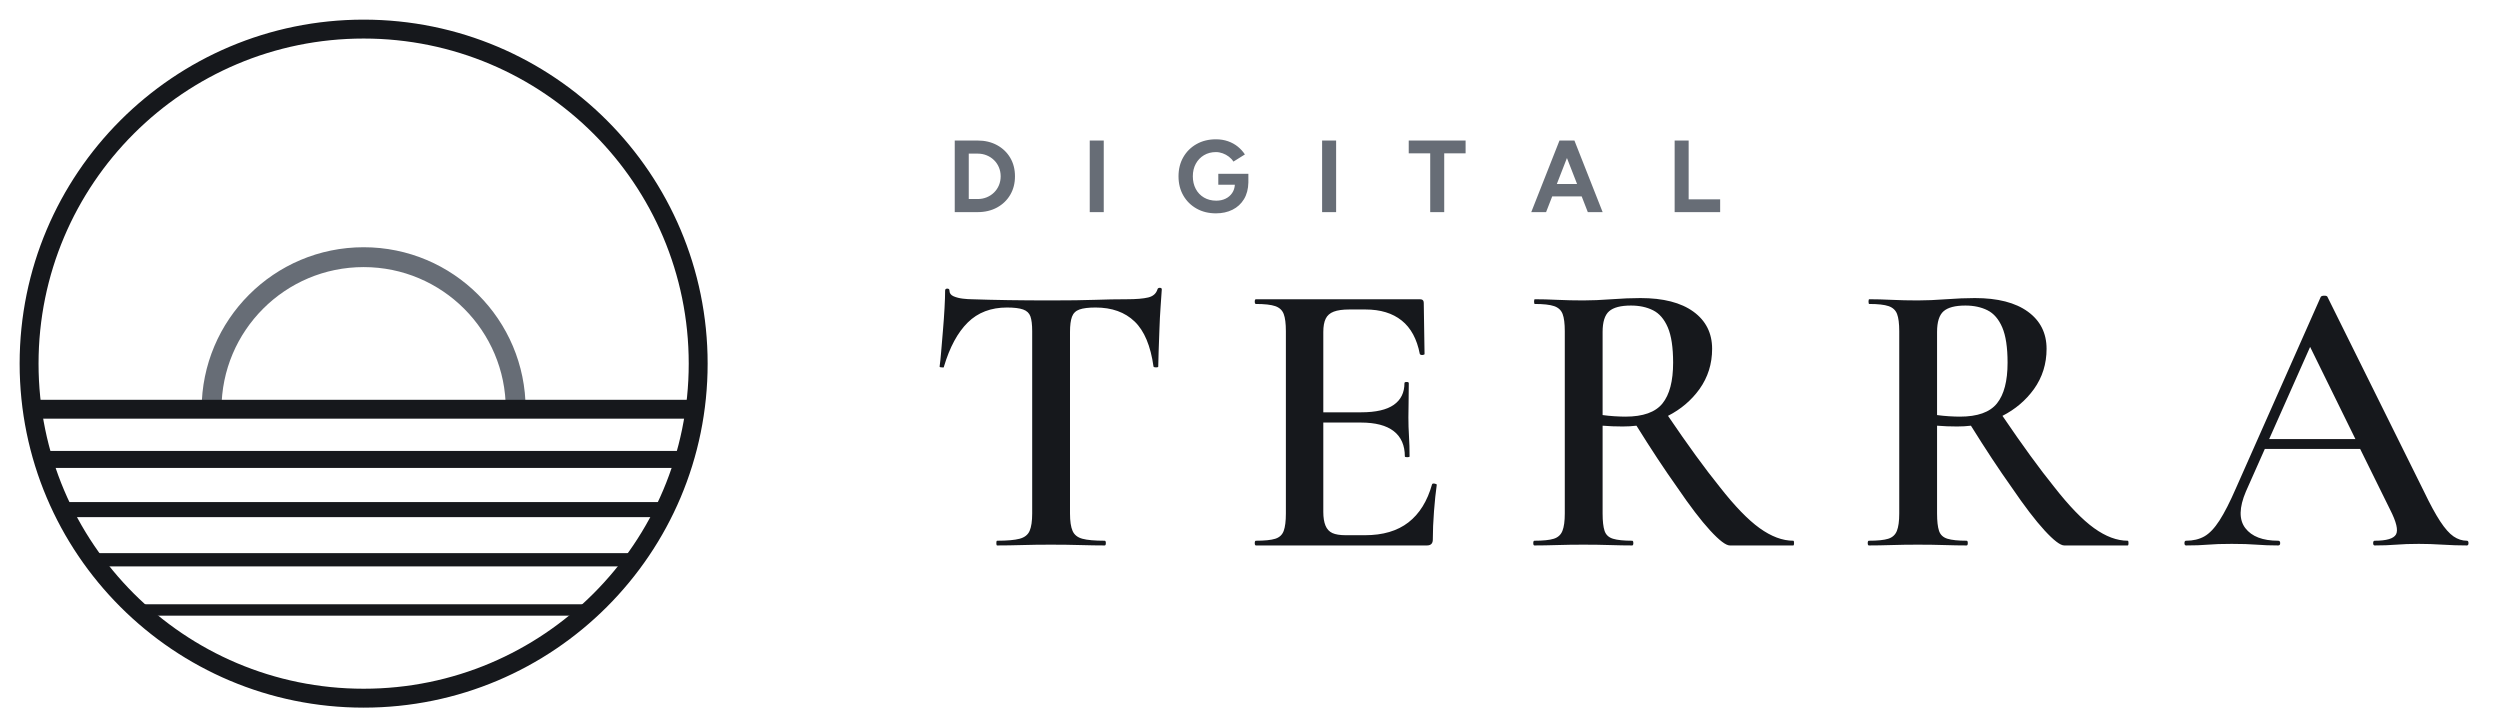
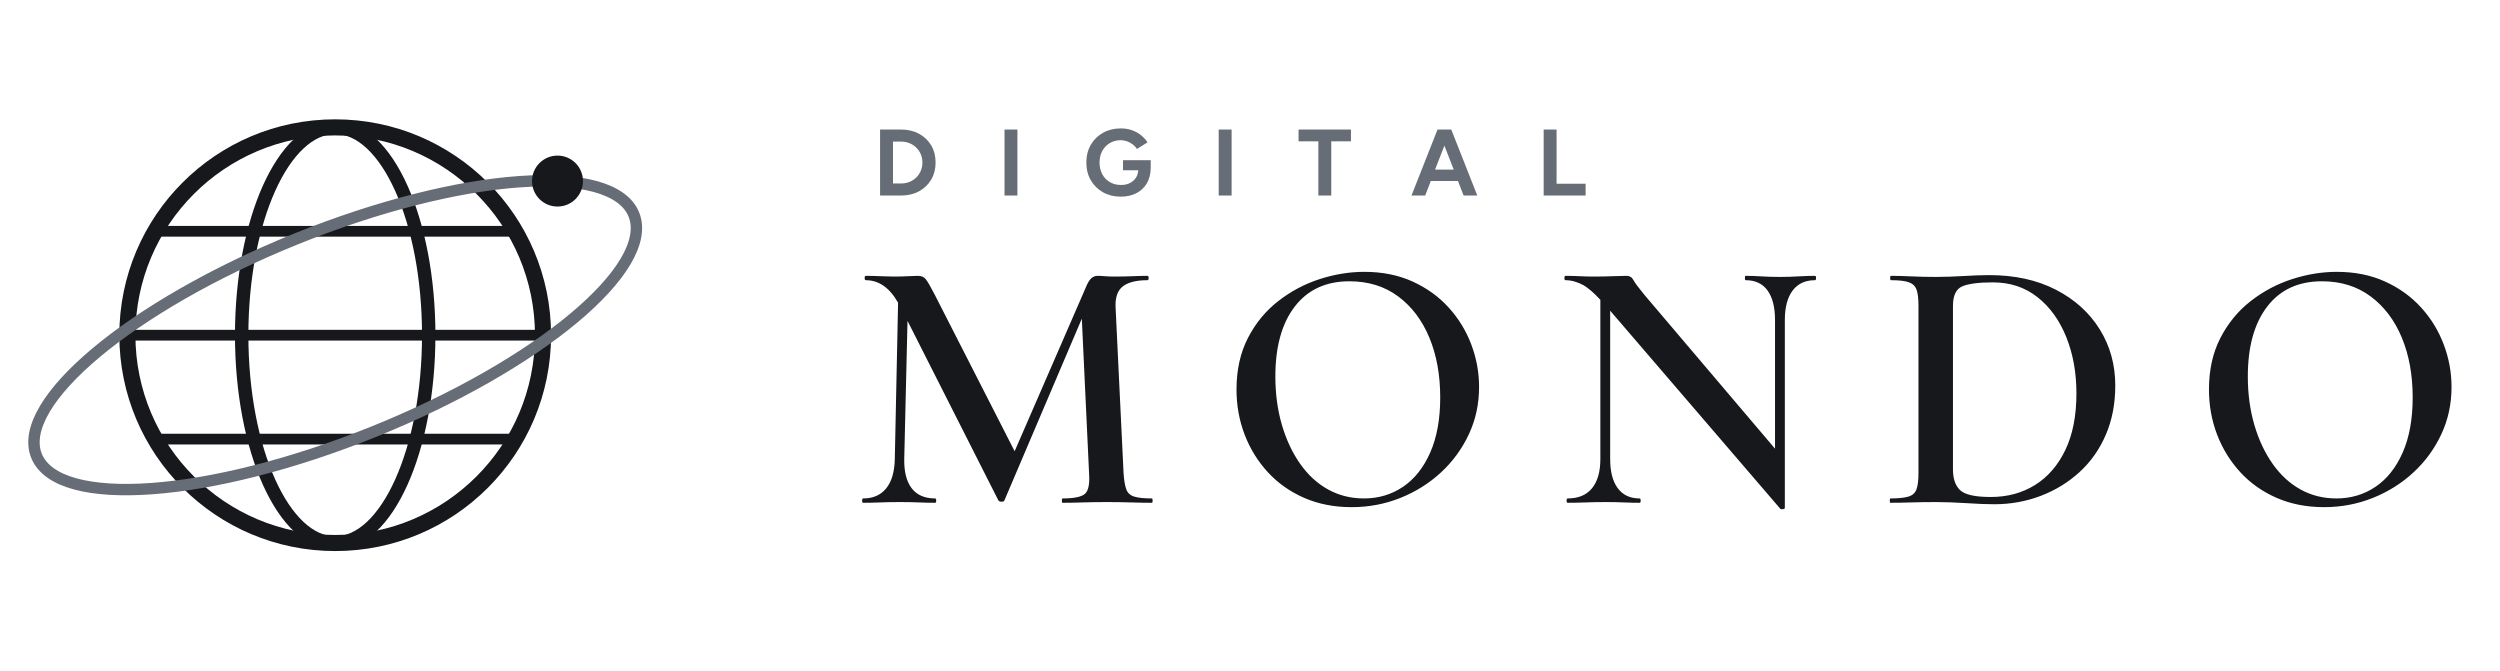
- <svg xmlns="http://www.w3.org/2000/svg" viewBox="0 0 330 96" width="330" height="96" role="img" aria-label="Digital Terra">
+ <svg xmlns="http://www.w3.org/2000/svg" viewBox="0 0 358 96" width="358" height="96" role="img" aria-label="Digital Mondo">
  <defs>
    <linearGradient id="ga" gradientUnits="userSpaceOnUse" x1="0" y1="0" x2="100" y2="100">
      <stop offset="0" stop-color="#f7f8fa" />
      <stop offset=".36" stop-color="#b6bcc5" />
      <stop offset=".5" stop-color="#eff1f4" />
      <stop offset=".68" stop-color="#979ea8" />
      <stop offset="1" stop-color="#dfe2e7" />
    </linearGradient>
-     <clipPath id="ca">
-       <circle cx="50" cy="50" r="46" />
-     </clipPath>
  </defs>
  <g transform="translate(0.00 0.00) scale(0.96)">
-     <circle cx="50" cy="50" r="46" fill="none" stroke="#16181c" stroke-width="2.6" />
-     <g clip-path="url(#ca)">
-       <path d="M29.09 56.27 A20.91 20.91 0 0 1 70.91 56.27" fill="none" stroke="#676d76" stroke-width="2.73" />
-       <line x1="0" y1="56.27" x2="100" y2="56.27" stroke="#16181c" stroke-width="2.60" />
-       <line x1="0" y1="63.17" x2="100" y2="63.17" stroke="#16181c" stroke-width="2.34" />
-       <line x1="0" y1="70.07" x2="100" y2="70.07" stroke="#16181c" stroke-width="2.08" />
-       <line x1="0" y1="76.97" x2="100" y2="76.97" stroke="#16181c" stroke-width="1.82" />
-       <line x1="0" y1="83.87" x2="100" y2="83.87" stroke="#16181c" stroke-width="1.56" />
-     </g>
+     <circle cx="50" cy="50" r="31" fill="none" stroke="#16181c" stroke-width="2.40" />
+     <ellipse cx="50" cy="50" rx="13.95" ry="31" fill="none" stroke="#16181c" stroke-width="2.00" />
+     <path d="M19.00 50 H81.00 M23.03 34.50 H76.97 M23.03 65.50 H76.97" stroke="#16181c" stroke-width="1.60" fill="none" />
+     <ellipse cx="50" cy="50" rx="48.05" ry="15.50" transform="rotate(-22 50 50)" fill="none" stroke="#676d76" stroke-width="1.70" />
+     <circle cx="83.16" cy="27.01" r="3.80" fill="#16181c" />
  </g>
-   <path d="M132.92 40.592Q129.748 40.592 127.746 42.568Q125.744 44.544 124.6 48.392Q124.6 48.444 124.6 48.444Q124.548 48.548 124.34 48.496Q124.028 48.496 124.028 48.392Q124.132 47.664 124.236 46.39Q124.34 45.116 124.47 43.608Q124.6 42.1 124.678 40.67Q124.756 39.24 124.756 38.356Q124.756 38.096 125.042 38.096Q125.328 38.096 125.328 38.356Q125.328 38.876 125.874 39.11Q126.42 39.344 127.096 39.422Q127.772 39.5 128.24 39.5Q132.712 39.656 138.692 39.656Q142.384 39.656 144.542 39.578Q146.7 39.5 148.728 39.5Q150.6 39.5 151.562 39.266Q152.524 39.032 152.784 38.2Q152.836 37.992 153.096 37.992Q153.356 37.992 153.356 38.2Q153.304 39.032 153.2 40.462Q153.096 41.892 153.044 43.478Q152.992 45.064 152.94 46.39Q152.888 47.716 152.888 48.392Q152.888 48.496 152.602 48.496Q152.316 48.496 152.264 48.392Q151.692 44.284 149.768 42.438Q147.844 40.592 144.62 40.592Q143.216 40.592 142.488 40.852Q141.76 41.112 141.5 41.814Q141.24 42.516 141.24 43.816V67.788Q141.24 69.296 141.578 70.076Q141.916 70.856 142.878 71.116Q143.84 71.376 145.816 71.376Q145.972 71.376 145.972 71.688Q145.972 72.0 145.816 72.0Q144.412 72.0 142.618 71.948Q140.824 71.896 138.692 71.896Q136.664 71.896 134.896 71.948Q133.128 72.0 131.62 72.0Q131.516 72.0 131.516 71.688Q131.516 71.376 131.62 71.376Q133.596 71.376 134.584 71.116Q135.572 70.856 135.91 70.076Q136.248 69.296 136.248 67.788V43.712Q136.248 42.412 136.014 41.762Q135.78 41.112 135.052 40.852Q134.324 40.592 132.92 40.592Z M188.352 72.0H165.784Q165.628 72.0 165.628 71.688Q165.628 71.376 165.784 71.376Q167.5 71.376 168.332 71.116Q169.164 70.856 169.45 70.076Q169.736 69.296 169.736 67.788V43.712Q169.736 42.204 169.45 41.45Q169.164 40.696 168.332 40.41Q167.5 40.124 165.784 40.124Q165.628 40.124 165.628 39.812Q165.628 39.5 165.784 39.5H187.416Q187.936 39.5 187.936 39.968L188.04 46.728Q188.04 46.832 187.78 46.858Q187.52 46.884 187.416 46.728Q186.844 43.764 185.024 42.308Q183.204 40.852 180.24 40.852H178.108Q176.808 40.852 176.054 41.138Q175.3 41.424 174.988 42.074Q174.676 42.724 174.676 43.816V54.424H179.668Q182.58 54.424 183.984 53.436Q185.388 52.448 185.388 50.576Q185.388 50.42 185.674 50.42Q185.96 50.42 185.96 50.576Q185.96 52.24 185.934 53.176Q185.908 54.112 185.908 55.1Q185.908 56.348 185.986 57.57Q186.064 58.792 186.064 60.248Q186.064 60.352 185.752 60.352Q185.44 60.352 185.44 60.248Q185.44 58.064 183.984 56.92Q182.528 55.776 179.616 55.776H174.676V67.58Q174.676 68.672 174.962 69.374Q175.248 70.076 175.872 70.362Q176.496 70.648 177.64 70.648H180.188Q183.724 70.648 185.908 68.958Q188.092 67.268 189.028 63.94Q189.08 63.784 189.366 63.836Q189.652 63.888 189.652 63.992Q189.444 65.448 189.288 67.476Q189.132 69.504 189.132 71.22Q189.132 72.0 188.352 72.0Z M228.34 72.0Q227.56 72.0 225.74 70.024Q223.92 68.048 221.372 64.304Q218.928 60.872 216.016 56.192Q215.132 56.296 214.196 56.296Q213.572 56.296 212.844 56.27Q212.116 56.244 211.544 56.192V67.788Q211.544 69.296 211.804 70.076Q212.064 70.856 212.922 71.116Q213.78 71.376 215.444 71.376Q215.6 71.376 215.6 71.688Q215.6 72.0 215.444 72.0Q214.144 72.0 212.532 71.948Q210.92 71.896 208.996 71.896Q207.176 71.896 205.512 71.948Q203.848 72.0 202.548 72.0Q202.392 72.0 202.392 71.688Q202.392 71.376 202.548 71.376Q204.264 71.376 205.096 71.116Q205.928 70.856 206.24 70.076Q206.552 69.296 206.552 67.788V43.712Q206.552 42.204 206.266 41.45Q205.98 40.696 205.148 40.41Q204.316 40.124 202.6 40.124Q202.496 40.124 202.496 39.812Q202.496 39.5 202.6 39.5Q203.9 39.5 205.538 39.578Q207.176 39.656 208.996 39.656Q210.66 39.656 212.74 39.5Q214.82 39.344 216.536 39.344Q221.06 39.344 223.53 41.138Q226.0 42.932 226.0 46.052Q226.0 49.016 224.336 51.356Q222.724 53.592 220.176 54.892Q224.128 60.716 226.988 64.252Q229.952 68.048 232.266 69.712Q234.58 71.376 236.712 71.376Q236.816 71.376 236.816 71.688Q236.816 72.0 236.712 72.0ZM220.852 47.872Q220.852 44.856 220.15 43.218Q219.448 41.58 218.2 40.956Q216.952 40.332 215.288 40.332Q213.26 40.332 212.402 41.086Q211.544 41.84 211.544 43.816V54.788Q212.272 54.892 213.104 54.944Q213.936 54.996 214.56 54.996Q218.044 54.996 219.448 53.254Q220.852 51.512 220.852 47.872Z M272.488 72.0Q271.708 72.0 269.888 70.024Q268.068 68.048 265.52 64.304Q263.076 60.872 260.164 56.192Q259.28 56.296 258.344 56.296Q257.72 56.296 256.992 56.27Q256.264 56.244 255.692 56.192V67.788Q255.692 69.296 255.952 70.076Q256.212 70.856 257.07 71.116Q257.928 71.376 259.592 71.376Q259.748 71.376 259.748 71.688Q259.748 72.0 259.592 72.0Q258.292 72.0 256.68 71.948Q255.068 71.896 253.144 71.896Q251.324 71.896 249.66 71.948Q247.996 72.0 246.696 72.0Q246.54 72.0 246.54 71.688Q246.54 71.376 246.696 71.376Q248.412 71.376 249.244 71.116Q250.076 70.856 250.388 70.076Q250.7 69.296 250.7 67.788V43.712Q250.7 42.204 250.414 41.45Q250.128 40.696 249.296 40.41Q248.464 40.124 246.748 40.124Q246.644 40.124 246.644 39.812Q246.644 39.5 246.748 39.5Q248.048 39.5 249.686 39.578Q251.324 39.656 253.144 39.656Q254.808 39.656 256.888 39.5Q258.968 39.344 260.684 39.344Q265.208 39.344 267.678 41.138Q270.148 42.932 270.148 46.052Q270.148 49.016 268.484 51.356Q266.872 53.592 264.324 54.892Q268.276 60.716 271.136 64.252Q274.1 68.048 276.414 69.712Q278.728 71.376 280.86 71.376Q280.964 71.376 280.964 71.688Q280.964 72.0 280.86 72.0ZM265.0 47.872Q265.0 44.856 264.298 43.218Q263.596 41.58 262.348 40.956Q261.1 40.332 259.436 40.332Q257.408 40.332 256.55 41.086Q255.692 41.84 255.692 43.816V54.788Q256.42 54.892 257.252 54.944Q258.084 54.996 258.708 54.996Q262.192 54.996 263.596 53.254Q265.0 51.512 265.0 47.872Z M325.632 71.376Q325.84 71.376 325.84 71.688Q325.84 72.0 325.632 72.0Q324.072 72.0 322.434 71.896Q320.796 71.792 319.288 71.792Q317.572 71.792 316.298 71.896Q315.024 72.0 313.464 72.0Q313.256 72.0 313.256 71.688Q313.256 71.376 313.464 71.376Q315.804 71.376 316.272 70.544Q316.74 69.712 315.492 67.268L311.54 59.26H298.956L296.46 64.876Q295.108 68.048 296.382 69.712Q297.656 71.376 300.724 71.376Q300.984 71.376 300.984 71.688Q300.984 72.0 300.724 72.0Q299.164 72.0 297.864 71.896Q296.564 71.792 294.588 71.792Q292.612 71.792 291.442 71.896Q290.272 72.0 288.556 72.0Q288.348 72.0 288.348 71.688Q288.348 71.376 288.556 71.376Q289.96 71.376 290.974 70.804Q291.988 70.232 292.976 68.698Q293.964 67.164 295.16 64.408L306.34 39.188Q306.444 39.032 306.808 39.032Q307.172 39.032 307.224 39.188L319.964 64.876Q321.16 67.372 322.096 68.802Q323.032 70.232 323.864 70.804Q324.696 71.376 325.632 71.376ZM310.916 57.96 304.936 45.792 299.528 57.96Z" fill="#16181c" />
+   <path d="M128.136 65.708 128.604 43.348Q126.784 40.124 123.976 40.124Q123.82 40.124 123.82 39.812Q123.82 39.5 123.976 39.5Q124.964 39.5 126.082 39.552Q127.2 39.604 127.98 39.604Q129.124 39.604 130.034 39.552Q130.944 39.5 131.464 39.5Q132.192 39.5 132.582 39.994Q132.972 40.488 133.856 42.204L145.296 64.616L155.644 40.8Q155.956 40.124 156.32 39.812Q156.684 39.5 157.204 39.5Q157.672 39.5 158.218 39.552Q158.764 39.604 159.544 39.604Q161.104 39.604 162.196 39.552Q163.288 39.5 164.328 39.5Q164.484 39.5 164.484 39.812Q164.484 40.124 164.328 40.124Q161.936 40.124 160.792 41.008Q159.648 41.892 159.752 44.024L160.896 67.788Q161.0 69.296 161.286 70.076Q161.572 70.856 162.43 71.116Q163.288 71.376 164.952 71.376Q165.056 71.376 165.056 71.688Q165.056 72.0 164.952 72.0Q163.6 72.0 161.936 71.948Q160.272 71.896 158.452 71.896Q156.632 71.896 155.046 71.948Q153.46 72.0 152.16 72.0Q152.056 72.0 152.056 71.688Q152.056 71.376 152.16 71.376Q154.656 71.376 155.384 70.7Q156.112 70.024 155.956 67.788L154.916 45.636L143.84 71.636Q143.788 71.844 143.424 71.844Q143.06 71.844 142.956 71.636L129.956 45.948L129.488 65.708Q129.436 68.464 130.554 69.92Q131.672 71.376 133.908 71.376Q134.064 71.376 134.064 71.688Q134.064 72.0 133.908 72.0Q132.764 72.0 131.568 71.948Q130.372 71.896 128.864 71.896Q127.304 71.896 126.03 71.948Q124.756 72.0 123.612 72.0Q123.456 72.0 123.456 71.688Q123.456 71.376 123.612 71.376Q125.744 71.376 126.914 69.92Q128.084 68.464 128.136 65.708Z M193.552 72.624Q189.808 72.624 186.766 71.298Q183.724 69.972 181.566 67.632Q179.408 65.292 178.238 62.25Q177.068 59.208 177.068 55.776Q177.068 51.564 178.706 48.392Q180.344 45.22 183.048 43.114Q185.752 41.008 188.976 39.968Q192.2 38.928 195.372 38.928Q199.22 38.928 202.262 40.306Q205.304 41.684 207.436 44.024Q209.568 46.364 210.686 49.328Q211.804 52.292 211.804 55.412Q211.804 59.052 210.348 62.172Q208.892 65.292 206.37 67.632Q203.848 69.972 200.546 71.298Q197.244 72.624 193.552 72.624ZM195.32 71.376Q198.44 71.376 200.91 69.712Q203.38 68.048 204.81 64.798Q206.24 61.548 206.24 56.92Q206.24 52.084 204.68 48.34Q203.12 44.596 200.208 42.438Q197.296 40.28 193.24 40.28Q188.196 40.28 185.414 43.894Q182.632 47.508 182.632 53.904Q182.632 57.648 183.568 60.846Q184.504 64.044 186.194 66.436Q187.884 68.828 190.198 70.102Q192.512 71.376 195.32 71.376Z M229.172 65.708V42.932Q227.82 41.476 226.78 40.852Q225.428 40.124 224.18 40.124Q224.024 40.124 224.024 39.812Q224.024 39.5 224.18 39.5Q225.168 39.5 226.208 39.552Q227.248 39.604 228.132 39.604Q229.692 39.604 230.966 39.552Q232.24 39.5 232.916 39.5Q233.592 39.5 233.904 40.098Q234.216 40.696 235.464 42.204L254.184 64.252V45.844Q254.184 43.088 253.118 41.606Q252.052 40.124 249.972 40.124Q249.868 40.124 249.868 39.812Q249.868 39.5 249.972 39.5Q251.064 39.5 252.26 39.578Q253.456 39.656 254.86 39.656Q256.212 39.656 257.512 39.578Q258.812 39.5 259.904 39.5Q260.06 39.5 260.06 39.812Q260.06 40.124 259.904 40.124Q257.824 40.124 256.706 41.606Q255.588 43.088 255.588 45.844V72.728Q255.588 72.884 255.328 72.91Q255.068 72.936 254.964 72.884L230.576 44.492V65.708Q230.576 68.464 231.668 69.92Q232.76 71.376 234.788 71.376Q234.944 71.376 234.944 71.688Q234.944 72.0 234.788 72.0Q233.696 72.0 232.526 71.948Q231.356 71.896 229.952 71.896Q228.444 71.896 227.066 71.948Q225.688 72.0 224.492 72.0Q224.336 72.0 224.336 71.688Q224.336 71.376 224.492 71.376Q226.78 71.376 227.976 69.92Q229.172 68.464 229.172 65.708Z M285.592 72.208Q283.98 72.208 281.588 72.052Q279.196 71.896 277.22 71.896Q275.348 71.896 273.684 71.948Q272.02 72.0 270.72 72.0Q270.616 72.0 270.616 71.688Q270.616 71.376 270.72 71.376Q272.384 71.376 273.268 71.116Q274.152 70.856 274.438 70.076Q274.724 69.296 274.724 67.788V43.712Q274.724 42.204 274.438 41.45Q274.152 40.696 273.32 40.41Q272.488 40.124 270.772 40.124Q270.668 40.124 270.668 39.812Q270.668 39.5 270.772 39.5Q272.124 39.5 273.736 39.578Q275.348 39.656 277.22 39.656Q279.04 39.656 281.198 39.526Q283.356 39.396 284.864 39.396Q290.324 39.396 294.38 41.476Q298.436 43.556 300.672 47.144Q302.908 50.732 302.908 55.204Q302.908 59.104 301.556 62.25Q300.204 65.396 297.786 67.606Q295.368 69.816 292.222 71.012Q289.076 72.208 285.592 72.208ZM285.072 71.168Q288.66 71.168 291.416 69.452Q294.172 67.736 295.758 64.434Q297.344 61.132 297.344 56.348Q297.344 51.876 295.888 48.262Q294.432 44.648 291.754 42.542Q289.076 40.436 285.384 40.436Q282.316 40.436 280.99 41.008Q279.664 41.58 279.664 43.816V67.216Q279.664 69.244 280.704 70.206Q281.744 71.168 285.072 71.168Z M332.808 72.624Q329.064 72.624 326.022 71.298Q322.98 69.972 320.822 67.632Q318.664 65.292 317.494 62.25Q316.324 59.208 316.324 55.776Q316.324 51.564 317.962 48.392Q319.6 45.22 322.304 43.114Q325.008 41.008 328.232 39.968Q331.456 38.928 334.628 38.928Q338.476 38.928 341.518 40.306Q344.56 41.684 346.692 44.024Q348.824 46.364 349.942 49.328Q351.06 52.292 351.06 55.412Q351.06 59.052 349.604 62.172Q348.148 65.292 345.626 67.632Q343.104 69.972 339.802 71.298Q336.5 72.624 332.808 72.624ZM334.576 71.376Q337.696 71.376 340.166 69.712Q342.636 68.048 344.066 64.798Q345.496 61.548 345.496 56.92Q345.496 52.084 343.936 48.34Q342.376 44.596 339.464 42.438Q336.552 40.28 332.496 40.28Q327.452 40.28 324.67 43.894Q321.888 47.508 321.888 53.904Q321.888 57.648 322.824 60.846Q323.76 64.044 325.45 66.436Q327.14 68.828 329.454 70.102Q331.768 71.376 334.576 71.376Z" fill="#16181c" />
  <path d="M126.026 28.0V18.55H129.05Q130.494 18.55 131.608 19.157Q132.722 19.765 133.35 20.825Q133.977 21.884 133.977 23.275Q133.977 24.652 133.35 25.718Q132.722 26.785 131.608 27.392Q130.494 28.0 129.05 28.0ZM127.876 26.272H129.05Q129.698 26.272 130.252 26.042Q130.805 25.813 131.217 25.408Q131.629 25.003 131.858 24.456Q132.088 23.91 132.088 23.275Q132.088 22.64 131.858 22.094Q131.629 21.547 131.217 21.142Q130.805 20.737 130.252 20.508Q129.698 20.278 129.05 20.278H127.876Z M143.846 28.0V18.55H145.695V28.0Z M160.505 28.162Q159.06 28.162 157.947 27.534Q156.833 26.907 156.198 25.806Q155.564 24.706 155.564 23.275Q155.564 21.844 156.198 20.744Q156.833 19.643 157.947 19.016Q159.06 18.388 160.505 18.388Q161.369 18.388 162.098 18.645Q162.827 18.901 163.387 19.353Q163.947 19.806 164.326 20.386L162.814 21.331Q162.584 20.966 162.213 20.683Q161.841 20.399 161.396 20.237Q160.951 20.075 160.505 20.075Q159.614 20.075 158.925 20.487Q158.237 20.899 157.846 21.614Q157.454 22.33 157.454 23.275Q157.454 24.206 157.839 24.935Q158.224 25.665 158.925 26.076Q159.627 26.488 160.546 26.488Q161.234 26.488 161.774 26.225Q162.314 25.962 162.638 25.489Q162.962 25.017 163.002 24.382H160.815V22.938H164.785V24.085Q164.757 25.381 164.204 26.292Q163.65 27.203 162.692 27.683Q161.733 28.162 160.505 28.162Z M174.518 28.0V18.55H176.368V28.0Z M188.788 28.0V20.238H185.953V18.55H193.459V20.238H190.637V28.0Z M202.126 28.0 205.852 18.55H207.823L211.549 28.0H209.591L208.781 25.921H204.893L204.083 28.0ZM205.501 24.288H208.174L206.837 20.858Z M221.053 28.0V18.55H222.902V26.312H227.06V28.0Z" fill="#676d76" />
</svg>
